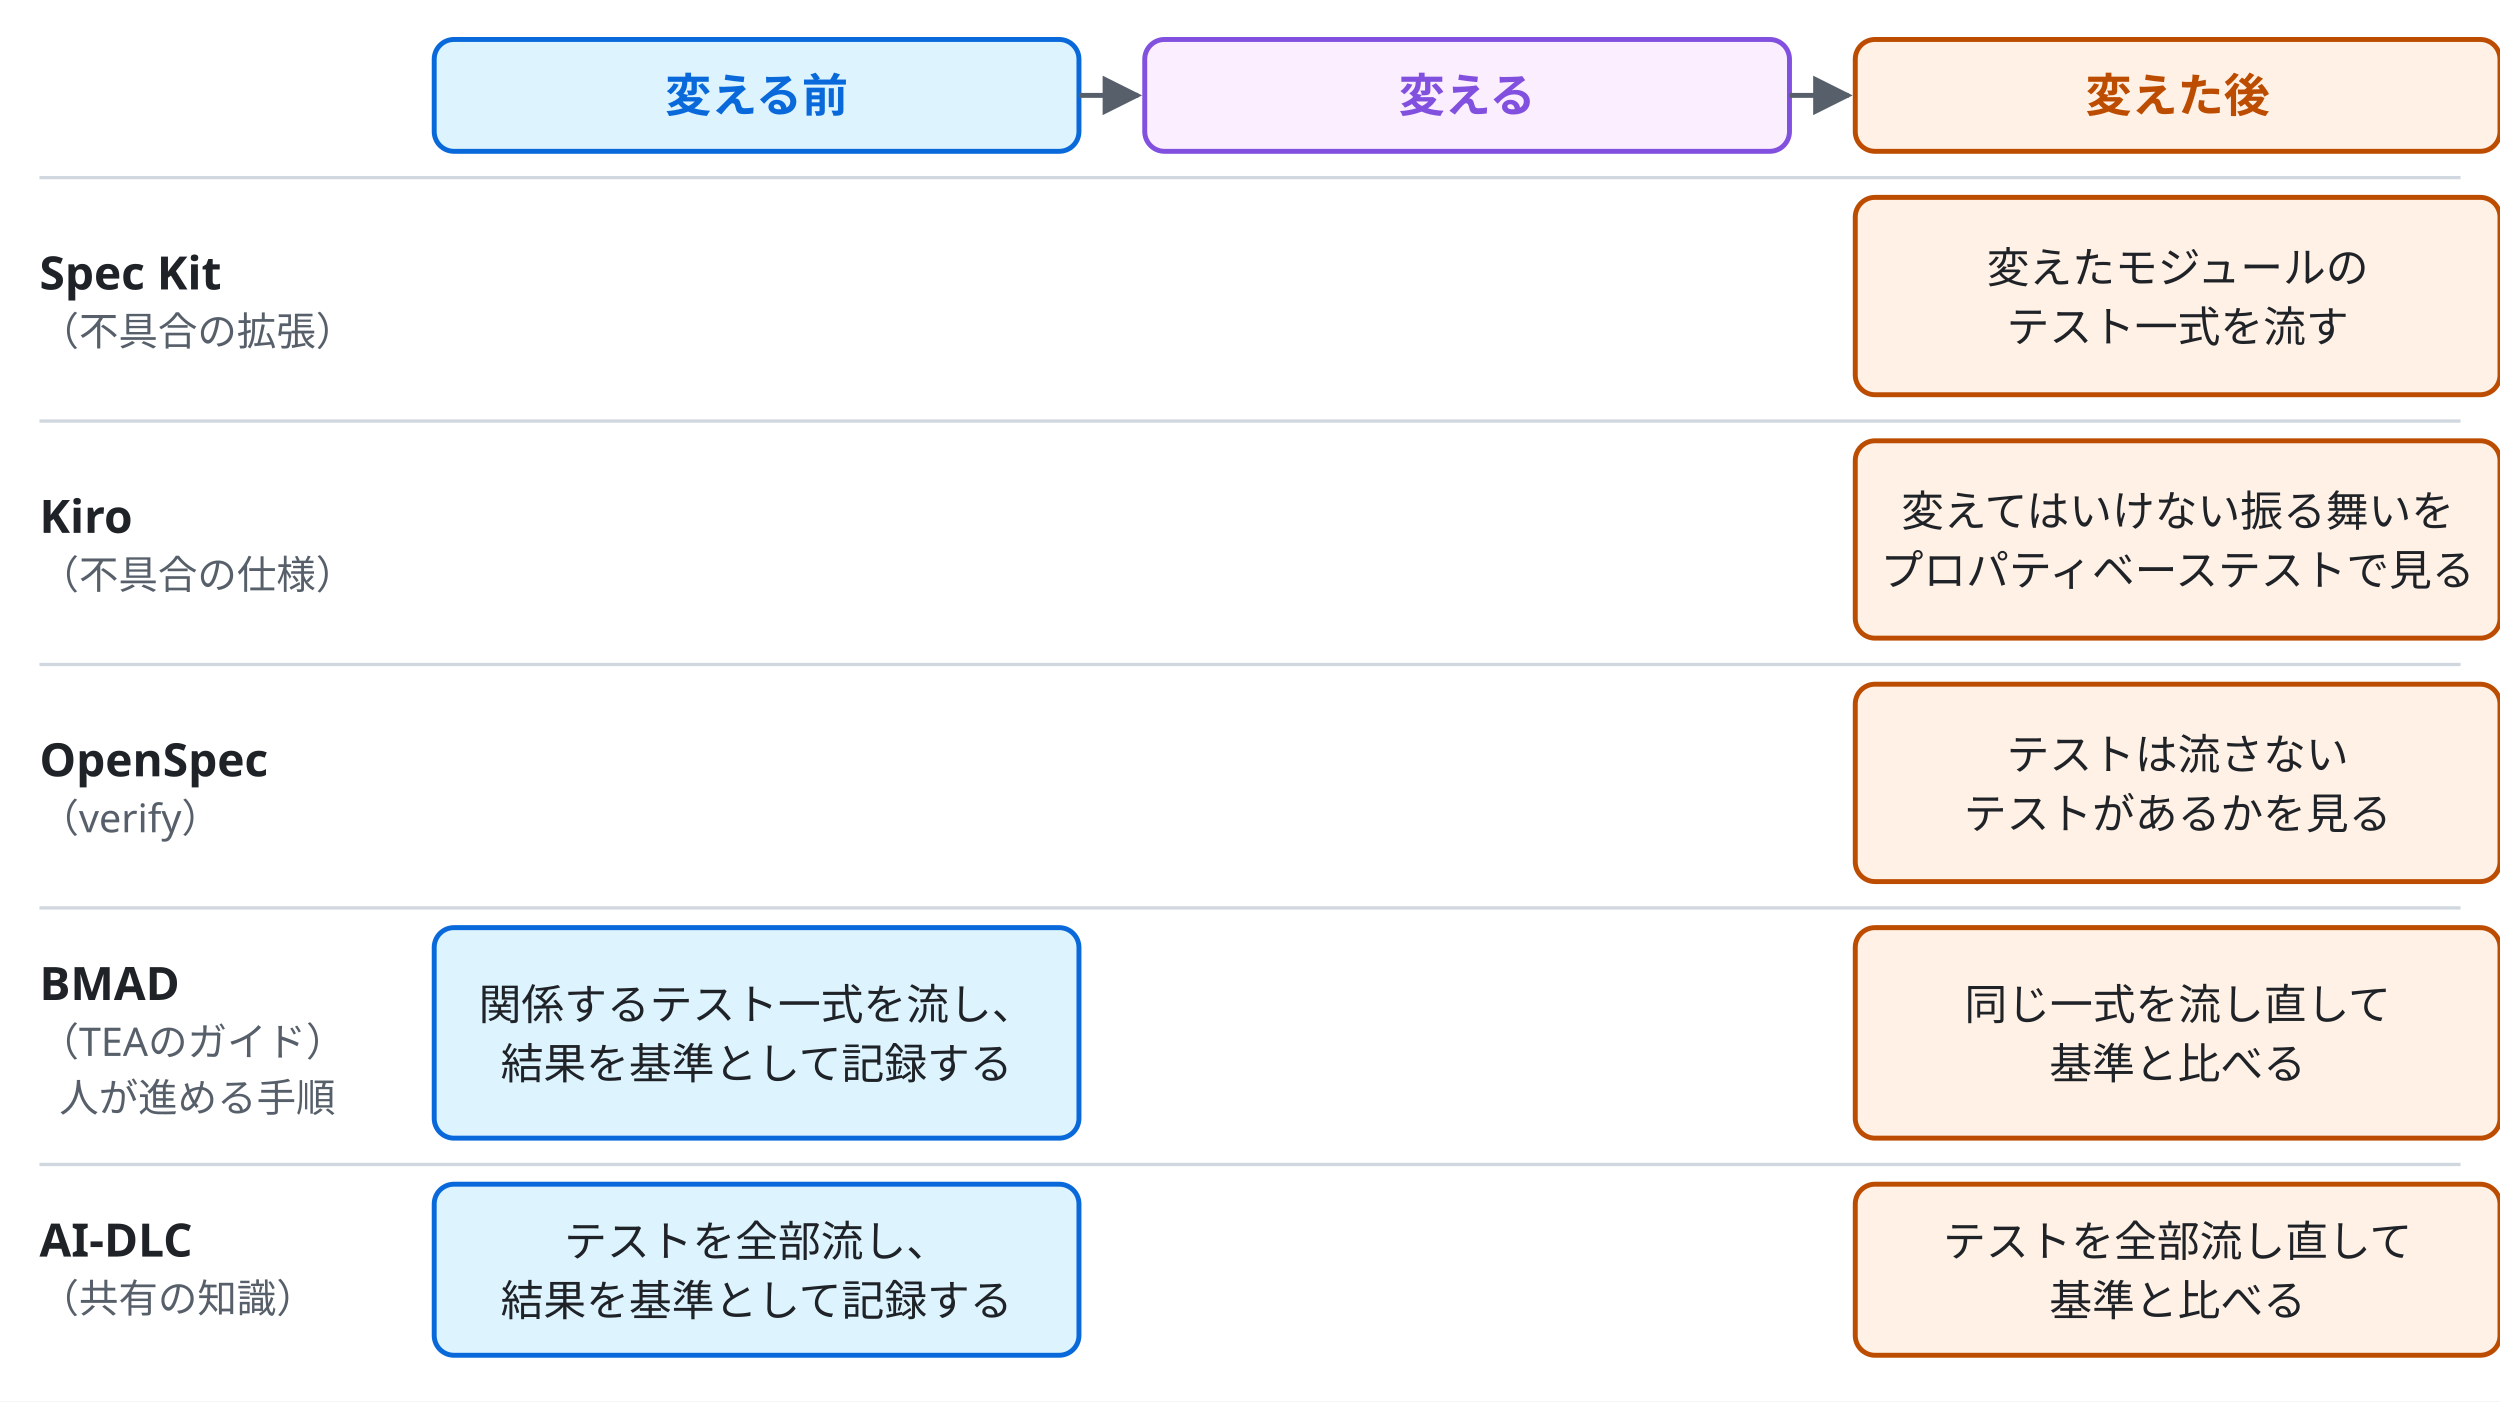
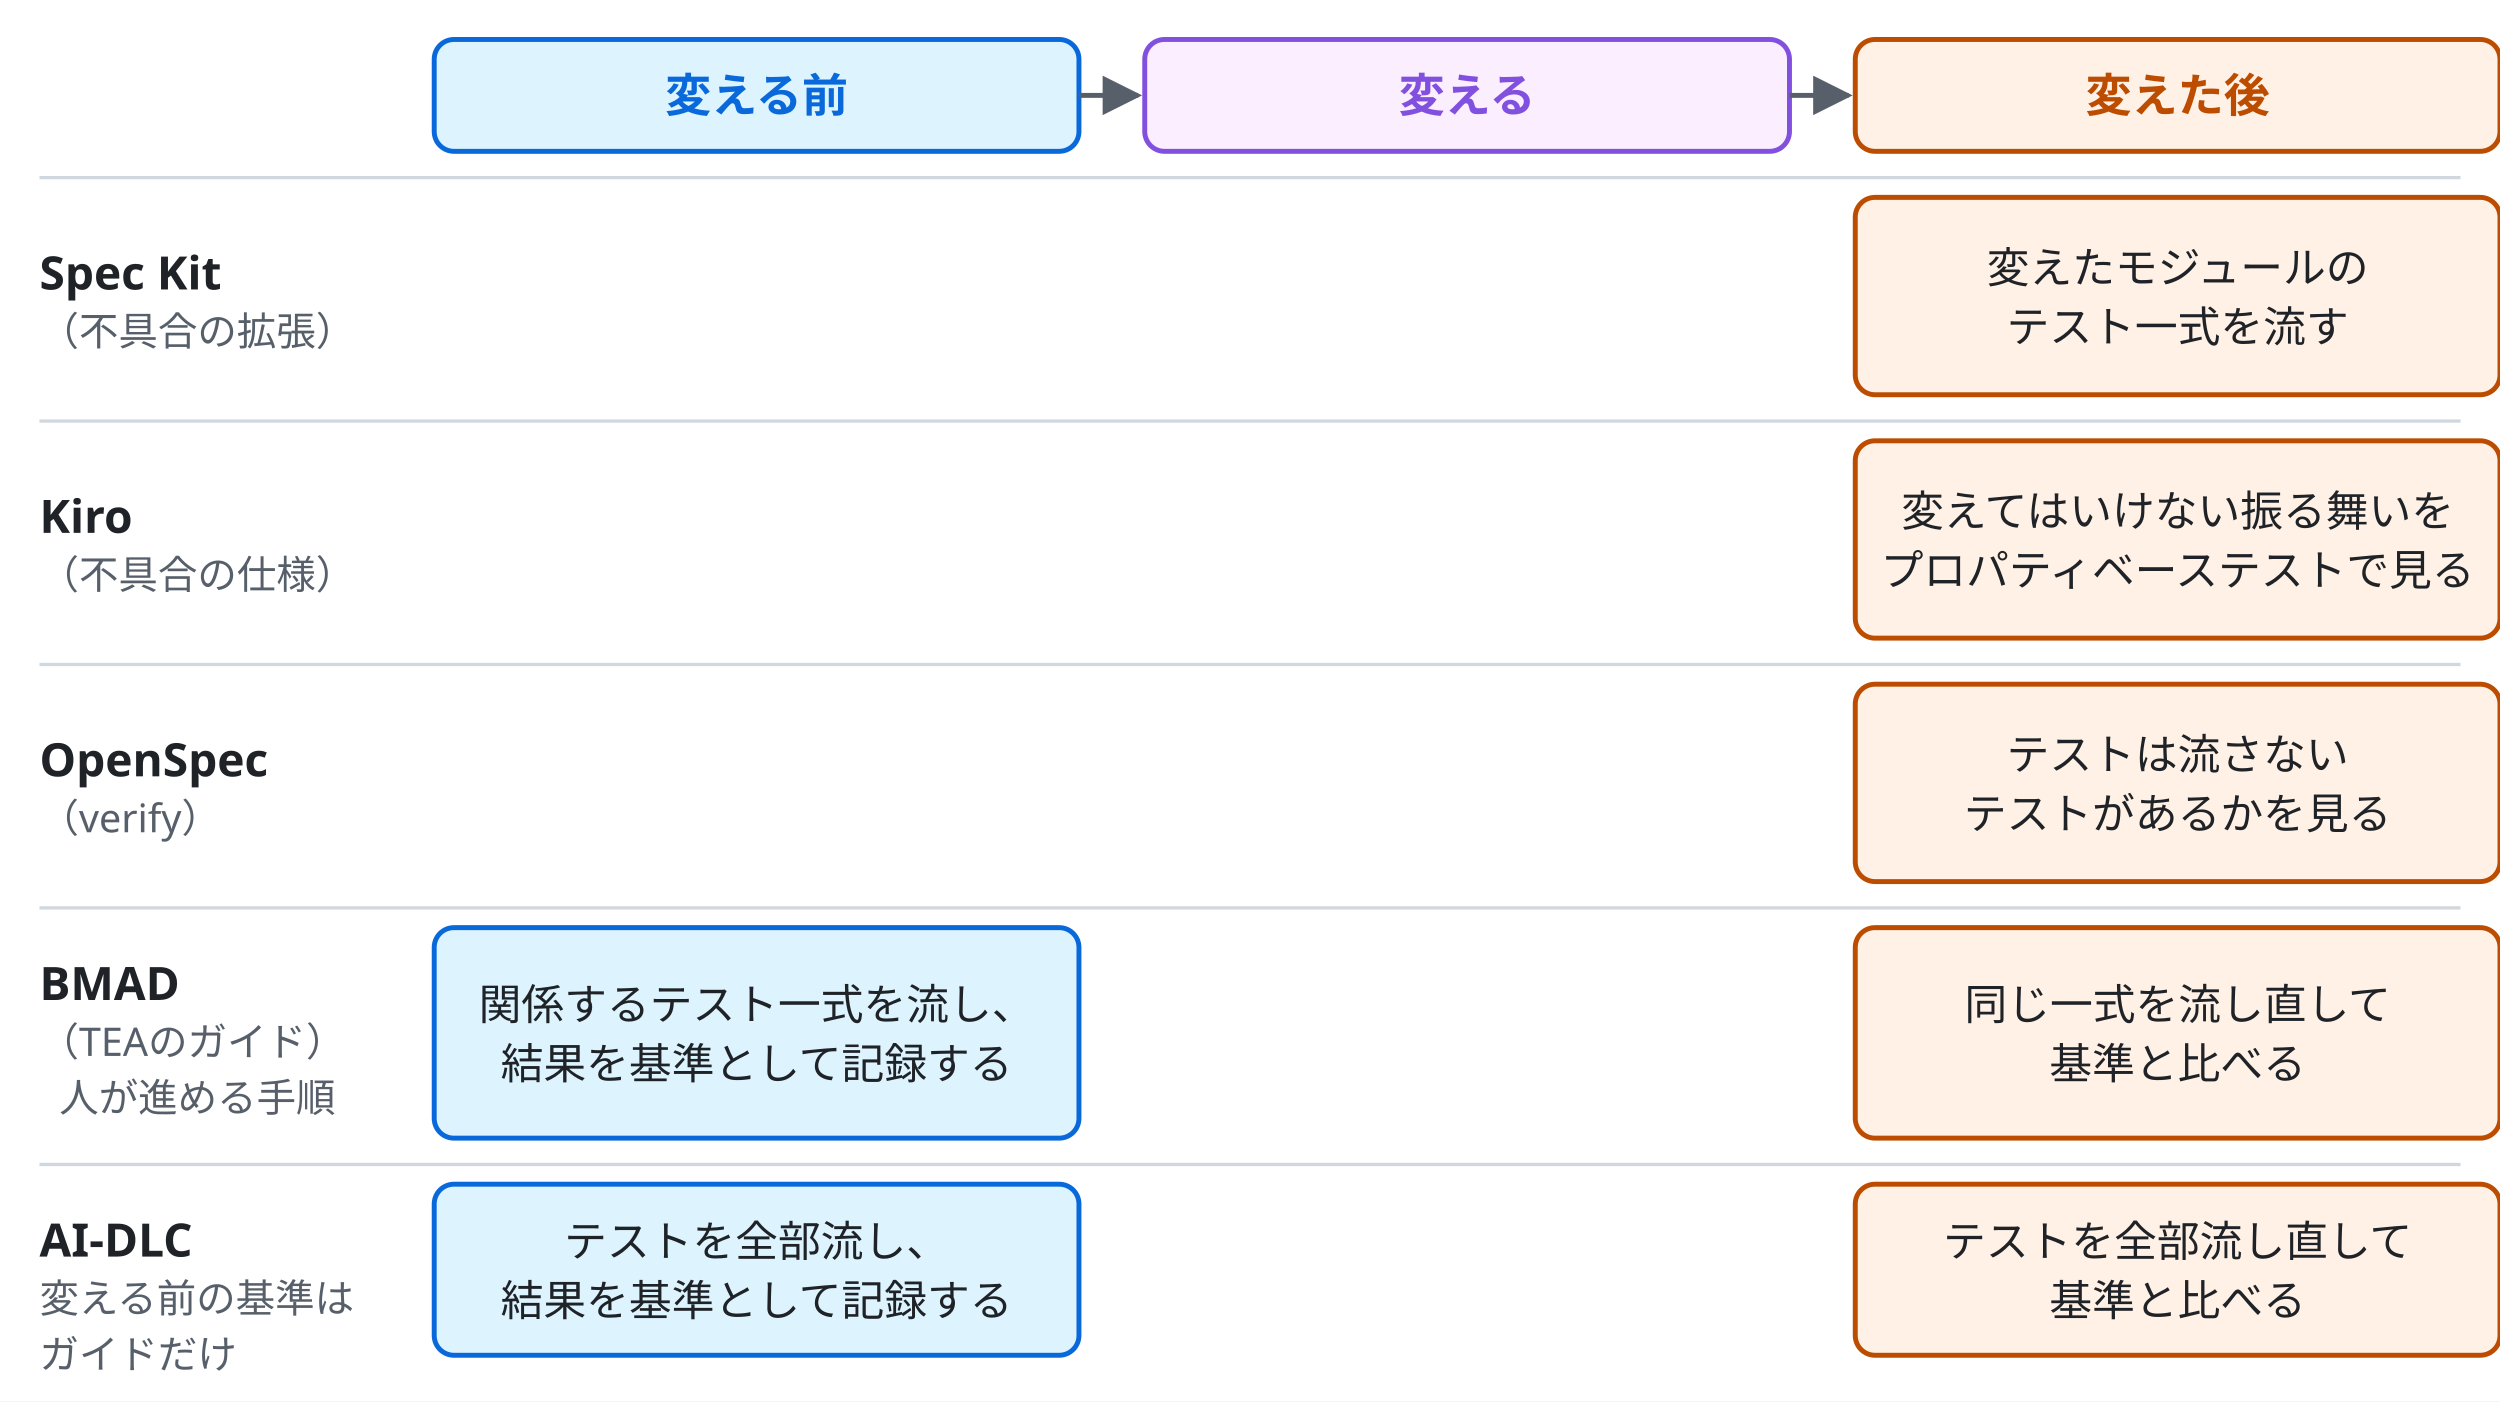
<svg xmlns="http://www.w3.org/2000/svg" viewBox="0 0 760 426" width="760" height="426" font-family="'Hiragino Sans','Noto Sans JP','Yu Gothic',Meiryo,sans-serif" font-size="14" fill="#1f2328">
  <style>
@media (prefers-color-scheme: dark) {
  [fill="#0969da"] { fill: #4493f8 }
  [fill="#1f2328"] { fill: #e6edf3 }
  [fill="#57606a"] { fill: #9198a1 }
  [fill="#8250df"] { fill: #ab7df8 }
  [fill="#bc4c00"] { fill: #f0883e }
  [fill="#ddf4ff"] { fill: #12263f }
  [fill="#fbefff"] { fill: #221a33 }
  [fill="#fff1e5"] { fill: #2b1d12 }
  [stroke="#0969da"] { stroke: #4493f8 }
  [stroke="#57606a"] { stroke: #9198a1 }
  [stroke="#8250df"] { stroke: #ab7df8 }
  [stroke="#bc4c00"] { stroke: #f0883e }
  [stroke="#d0d7de"] { stroke: #3d444d }
  [fill="#ffffff"] { fill: #0d1117 }
  text[fill="#ffffff"], tspan[fill="#ffffff"] { fill: #ffffff }
}
</style>
  <rect width="760" height="426" fill="#ffffff" />
  <defs>
    <marker id="arrow" viewBox="0 0 10 10" refX="9" refY="5" markerWidth="8" markerHeight="8" orient="auto">
      <path d="M0,0 L10,5 L0,10 z" fill="#57606a" />
    </marker>
  </defs>
  <rect x="132.0" y="12" width="196.0" height="34" rx="6" fill="#ddf4ff" stroke="#0969da" stroke-width="1.5" />
  <text x="230.0" y="34" text-anchor="middle" font-size="14" font-weight="bold" fill="#0969da">変える前</text>
  <rect x="348.0" y="12" width="196.0" height="34" rx="6" fill="#fbefff" stroke="#8250df" stroke-width="1.5" />
  <text x="446.0" y="34" text-anchor="middle" font-size="14" font-weight="bold" fill="#8250df">変える</text>
  <line x1="328.0" y1="29" x2="346.0" y2="29" stroke="#57606a" stroke-width="1.5" marker-end="url(#arrow)" />
  <rect x="564.0" y="12" width="196.0" height="34" rx="6" fill="#fff1e5" stroke="#bc4c00" stroke-width="1.5" />
  <text x="662.0" y="34" text-anchor="middle" font-size="14" font-weight="bold" fill="#bc4c00">変えた後</text>
  <line x1="544.0" y1="29" x2="562.0" y2="29" stroke="#57606a" stroke-width="1.5" marker-end="url(#arrow)" />
  <line x1="12" y1="54" x2="748" y2="54" stroke="#d0d7de" stroke-width="1" />
  <text x="12" y="88.0" font-size="14" font-weight="bold">Spec Kit</text>
  <text x="12" y="105.0" font-size="12" fill="#57606a">（不具合の拡張）</text>
  <rect x="564.0" y="60" width="196.0" height="60" rx="6" fill="#fff1e5" stroke="#bc4c00" stroke-width="1.5" />
  <text x="662.0" y="86.0" text-anchor="middle" font-size="13">変えたモジュールの</text>
  <text x="662.0" y="104.0" text-anchor="middle" font-size="13">テスト一式を流す</text>
  <line x1="12" y1="128" x2="748" y2="128" stroke="#d0d7de" stroke-width="1" />
  <text x="12" y="162.0" font-size="14" font-weight="bold">Kiro</text>
  <text x="12" y="179.0" font-size="12" fill="#57606a">（不具合の仕様）</text>
  <rect x="564.0" y="134" width="196.0" height="60" rx="6" fill="#fff1e5" stroke="#bc4c00" stroke-width="1.5" />
  <text x="662.0" y="160.0" text-anchor="middle" font-size="13">変えてはいけない振る舞いを</text>
  <text x="662.0" y="178.0" text-anchor="middle" font-size="13">プロパティベーステストで見る</text>
  <line x1="12" y1="202" x2="748" y2="202" stroke="#d0d7de" stroke-width="1" />
  <text x="12" y="236.0" font-size="14" font-weight="bold">OpenSpec</text>
  <text x="12" y="253.0" font-size="12" fill="#57606a">（verify）</text>
  <rect x="564.0" y="208" width="196.0" height="60" rx="6" fill="#fff1e5" stroke="#bc4c00" stroke-width="1.5" />
  <text x="662.0" y="234.0" text-anchor="middle" font-size="13">テストは流さない</text>
  <text x="662.0" y="252.0" text-anchor="middle" font-size="13">テストがあるかを見る</text>
  <line x1="12" y1="276" x2="748" y2="276" stroke="#d0d7de" stroke-width="1" />
  <text x="12" y="304.0" font-size="14" font-weight="bold">BMAD</text>
  <text x="12" y="321.0" font-size="12" fill="#57606a">（TEAのガイド）</text>
  <text x="18" y="338.0" font-size="12" fill="#57606a">人が進める手順</text>
  <rect x="132.0" y="282" width="196.0" height="64" rx="6" fill="#ddf4ff" stroke="#0969da" stroke-width="1.5" />
  <text x="230.0" y="310.0" text-anchor="middle" font-size="13">関係するテスト一式を流し、</text>
  <text x="230.0" y="328.0" text-anchor="middle" font-size="13">結果を基準として記録する</text>
  <rect x="564.0" y="282" width="196.0" height="64" rx="6" fill="#fff1e5" stroke="#bc4c00" stroke-width="1.5" />
  <text x="662.0" y="310.0" text-anchor="middle" font-size="13">同じ一式を流し直して</text>
  <text x="662.0" y="328.0" text-anchor="middle" font-size="13">基準と比べる</text>
  <line x1="12" y1="354" x2="748" y2="354" stroke="#d0d7de" stroke-width="1" />
  <text x="12" y="382.0" font-size="14" font-weight="bold">AI-DLC</text>
-   <text x="12" y="399.0" font-size="12" fill="#57606a">（共有の知識）</text>
+   <text x="12" y="399.0" font-size="12" fill="#57606a">変える前の基準は</text>
+   <text x="12" y="416.0" font-size="12" fill="#57606a">ガイドだけ</text>
  <rect x="132.0" y="360" width="196.0" height="52" rx="6" fill="#ddf4ff" stroke="#0969da" stroke-width="1.5" />
  <text x="230.0" y="382.0" text-anchor="middle" font-size="13">テストを全部流し、</text>
  <text x="230.0" y="400.0" text-anchor="middle" font-size="13">結果を基準として記録する</text>
  <rect x="564.0" y="360" width="196.0" height="52" rx="6" fill="#fff1e5" stroke="#bc4c00" stroke-width="1.5" />
  <text x="662.0" y="382.0" text-anchor="middle" font-size="13">テストを全部流し直して</text>
  <text x="662.0" y="400.0" text-anchor="middle" font-size="13">基準と比べる</text>
</svg>
